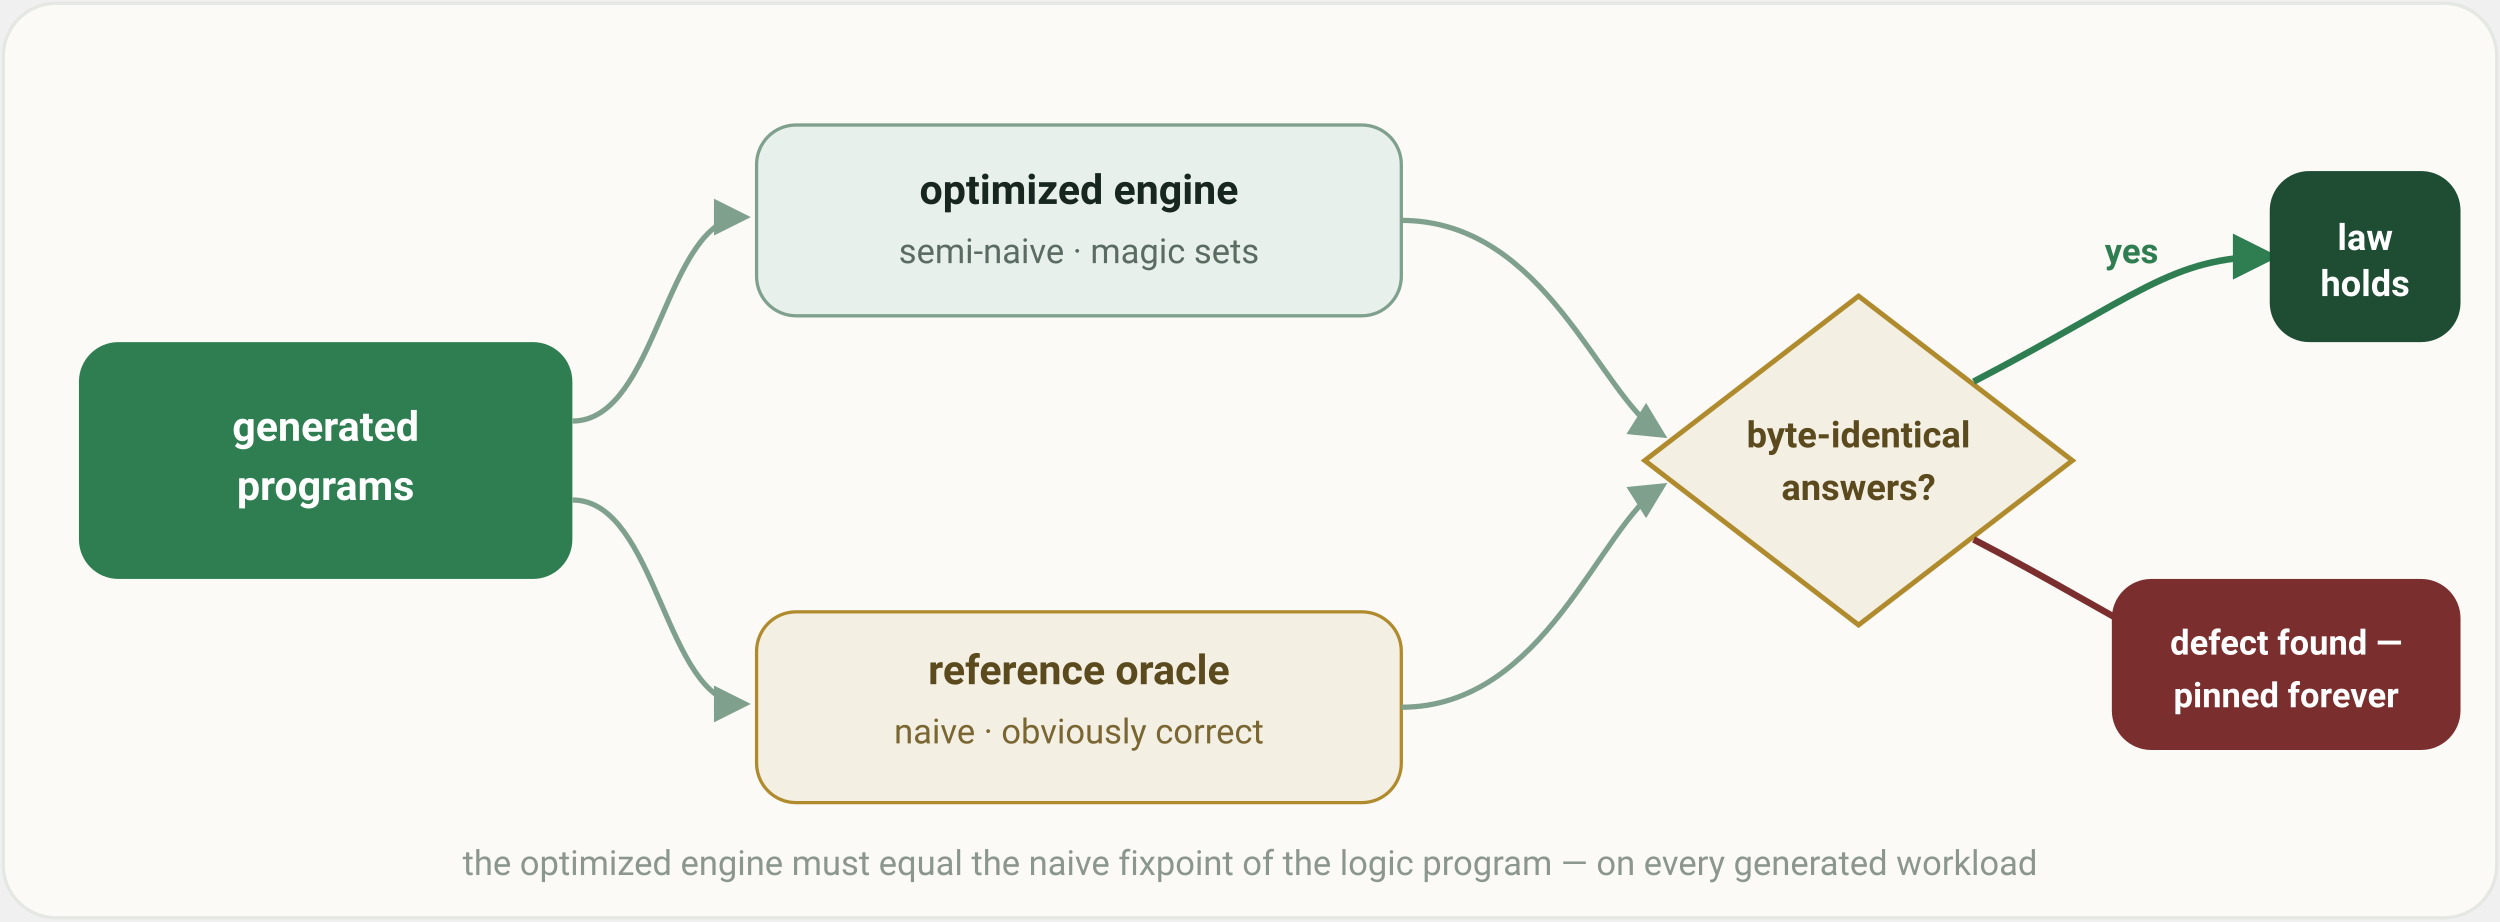
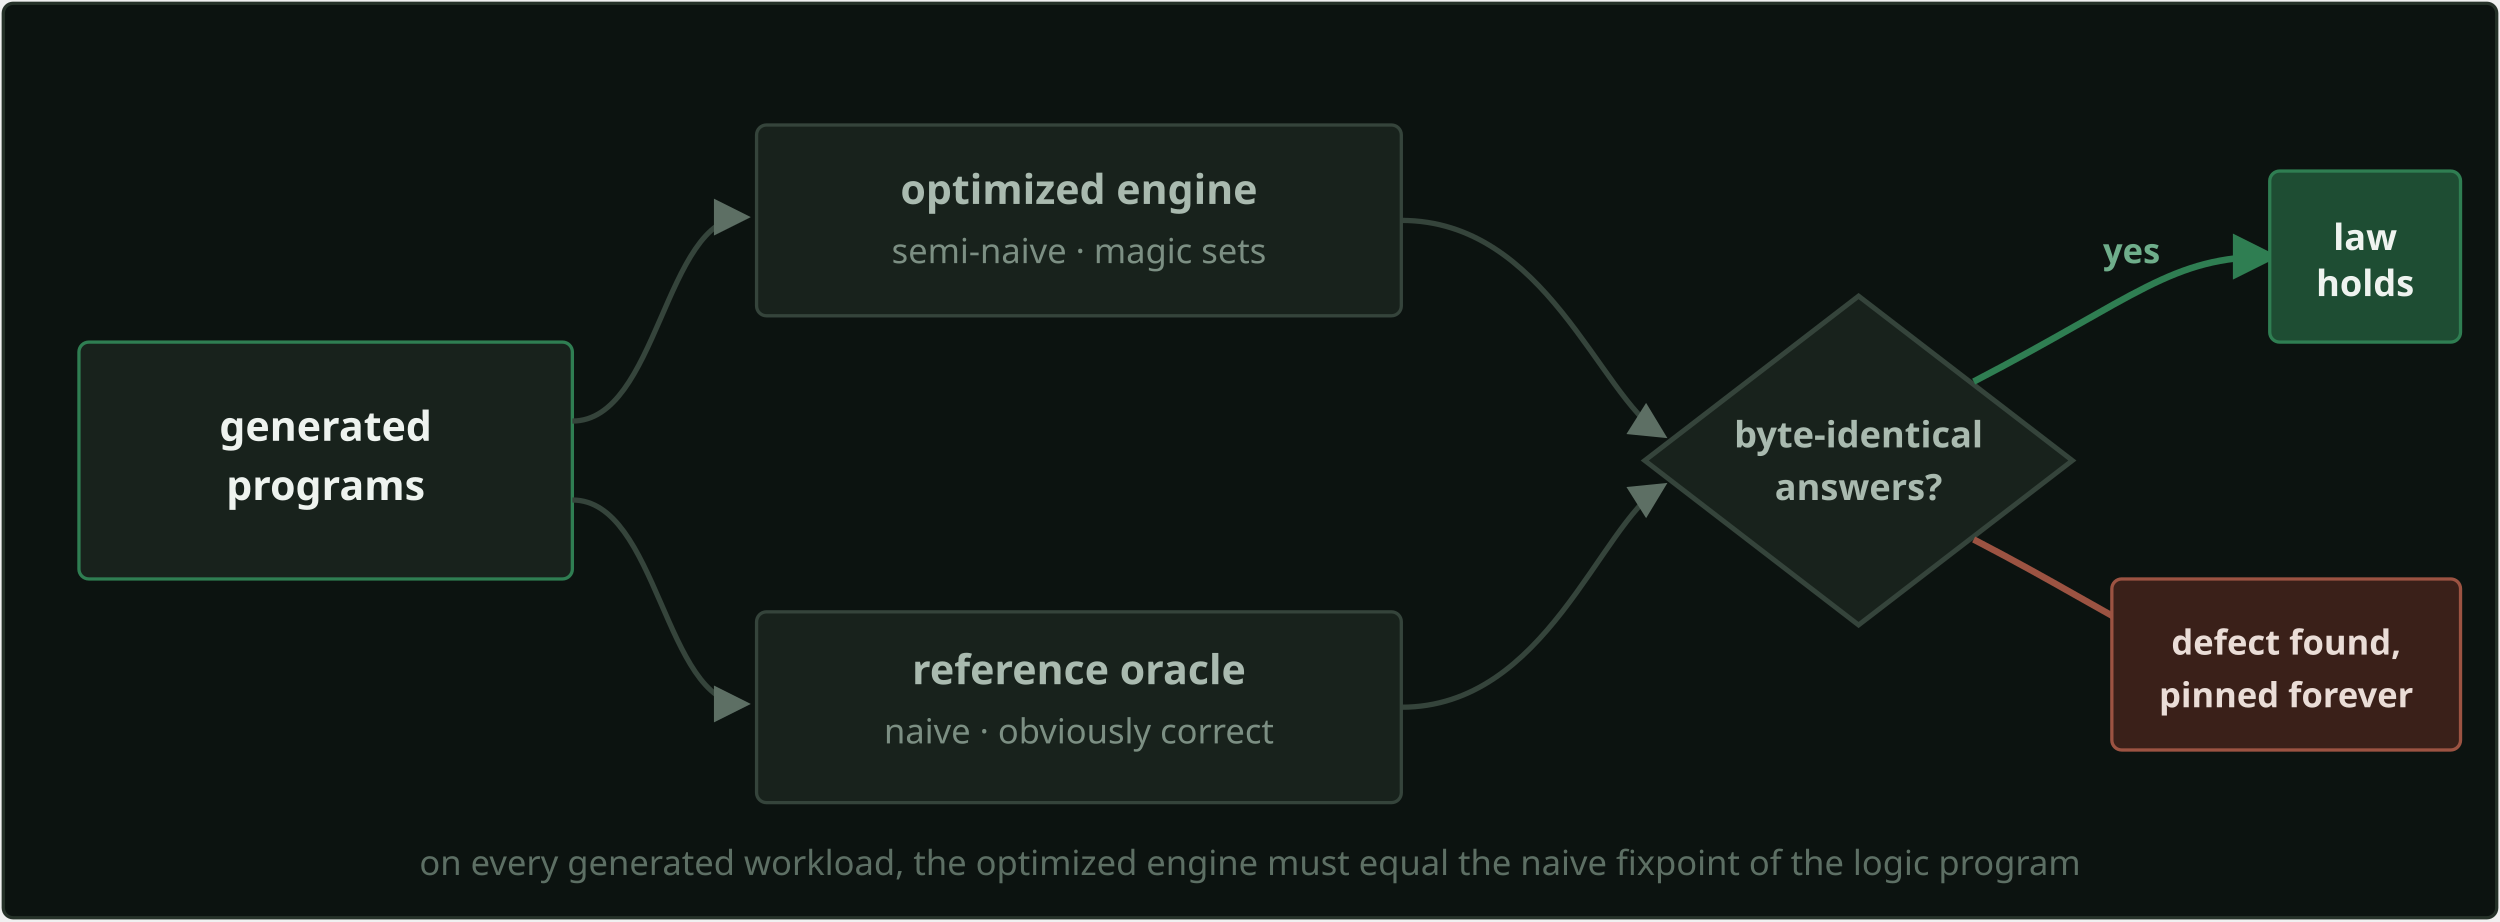
- <svg xmlns="http://www.w3.org/2000/svg" viewBox="0 0 760 280" width="760" height="280" font-family="ui-sans-serif, -apple-system, 'Segoe UI', Roboto, sans-serif" role="img" aria-label="Every generated program is answered by both the optimized engine and the naive oracle; the answers must be byte-identical or the defect is pinned as a regression forever.">
+ <svg xmlns="http://www.w3.org/2000/svg" viewBox="0 0 760 280" width="760" height="280" font-family="ui-sans-serif, 'IBM Plex Sans', system-ui, sans-serif" role="img" aria-label="Every generated program is answered by both the optimized engine and the naive oracle; the answers must be byte-identical or the defect is pinned as a regression forever.">
  <defs>
    <marker id="a" viewBox="0 0 10 10" refX="8" refY="5" markerWidth="7" markerHeight="7" orient="auto-start-reverse">
-       <path d="M0,0 L10,5 L0,10 z" fill="#7FA08C" />
+       <path d="M0,0 L10,5 L0,10 z" fill="#5d6f64" />
    </marker>
    <marker id="ag" viewBox="0 0 10 10" refX="8" refY="5" markerWidth="7" markerHeight="7" orient="auto-start-reverse">
      <path d="M0,0 L10,5 L0,10 z" fill="#2F7E52" />
    </marker>
    <marker id="ar" viewBox="0 0 10 10" refX="8" refY="5" markerWidth="7" markerHeight="7" orient="auto-start-reverse">
-       <path d="M0,0 L10,5 L0,10 z" fill="#7A2E2E" />
+       <path d="M0,0 L10,5 L0,10 z" fill="#9c5342" />
    </marker>
  </defs>
-   <rect x="1" y="1" width="758" height="278" rx="16" fill="#FBFAF6" stroke="#E4E7E2" />
-   <rect x="24" y="104" width="150" height="72" rx="12" fill="#2F7E52" />
-   <text x="99" y="134" text-anchor="middle" font-size="12.5" font-weight="600" fill="#FFFFFF">generated</text>
-   <text x="99" y="152" text-anchor="middle" font-size="12.5" font-weight="600" fill="#FFFFFF">programs</text>
-   <path d="M174,128 C200,128 202,66 226,66" fill="none" stroke="#7FA08C" stroke-width="1.6" marker-end="url(#a)" />
-   <path d="M174,152 C200,152 202,214 226,214" fill="none" stroke="#7FA08C" stroke-width="1.6" marker-end="url(#a)" />
-   <rect x="230" y="38" width="196" height="58" rx="12" fill="#E8F0EB" stroke="#7FA08C" />
-   <text x="328" y="62" text-anchor="middle" font-size="12.5" font-weight="600" fill="#17271F">optimized engine</text>
-   <text x="328" y="80" text-anchor="middle" font-size="10.5" fill="#5A6B62">semi-naive · magic sets</text>
-   <rect x="230" y="186" width="196" height="58" rx="12" fill="#F3EFE2" stroke="#B08B2E" />
-   <text x="328" y="208" text-anchor="middle" font-size="12.5" font-weight="600" fill="#5A4A1E">reference oracle</text>
-   <text x="328" y="226" text-anchor="middle" font-size="10.5" fill="#7A6633">naive · obviously correct</text>
-   <path d="M426,67 C470,67 486,120 505,132" fill="none" stroke="#7FA08C" stroke-width="1.6" marker-end="url(#a)" />
-   <path d="M426,215 C470,215 486,160 505,148" fill="none" stroke="#7FA08C" stroke-width="1.6" marker-end="url(#a)" />
-   <polygon points="565,90 630,140 565,190 500,140" fill="#F3EFE2" stroke="#B08B2E" stroke-width="1.5" />
-   <text x="565" y="136" text-anchor="middle" font-size="11" font-weight="600" fill="#5A4A1E">byte-identical</text>
-   <text x="565" y="152" text-anchor="middle" font-size="11" font-weight="600" fill="#5A4A1E">answers?</text>
+   <rect x="1" y="1" width="758" height="278" rx="3" fill="#0c1310" stroke="#263229" />
+   <rect x="24" y="104" width="150" height="72" rx="3" fill="#18221c" stroke="#2F7E52" />
+   <text x="99" y="134" font-size="12.5" font-weight="600" fill="#eef3ef" text-anchor="middle">generated</text>
+   <text x="99" y="152" font-size="12.5" font-weight="600" fill="#eef3ef" text-anchor="middle">programs</text>
+   <path d="M174,128 C200,128 202,66 226,66" fill="none" stroke="#35443b" stroke-width="1.6" marker-end="url(#a)" />
+   <path d="M174,152 C200,152 202,214 226,214" fill="none" stroke="#35443b" stroke-width="1.6" marker-end="url(#a)" />
+   <rect x="230" y="38" width="196" height="58" rx="3" fill="#18221c" stroke="#35443b" />
+   <text x="328" y="62" font-size="12.5" font-weight="600" fill="#a9baaf" text-anchor="middle">optimized engine</text>
+   <text x="328" y="80" font-size="10.5" fill="#7c8f83" text-anchor="middle">semi-naive · magic sets</text>
+   <rect x="230" y="186" width="196" height="58" rx="3" fill="#18221c" stroke="#35443b" />
+   <text x="328" y="208" font-size="12.5" font-weight="600" fill="#a9baaf" text-anchor="middle">reference oracle</text>
+   <text x="328" y="226" font-size="10.5" fill="#7c8f83" text-anchor="middle">naive · obviously correct</text>
+   <path d="M426,67 C470,67 486,120 505,132" fill="none" stroke="#35443b" stroke-width="1.6" marker-end="url(#a)" />
+   <path d="M426,215 C470,215 486,160 505,148" fill="none" stroke="#35443b" stroke-width="1.6" marker-end="url(#a)" />
+   <polygon points="565,90 630,140 565,190 500,140" fill="#18221c" stroke="#35443b" stroke-width="1.5" />
+   <text x="565" y="136" font-size="11" font-weight="600" fill="#a9baaf" text-anchor="middle">byte-identical</text>
+   <text x="565" y="152" font-size="11" font-weight="600" fill="#a9baaf" text-anchor="middle">answers?</text>
  <path d="M600,116 C650,90 660,78 690,78" fill="none" stroke="#2F7E52" stroke-width="2" marker-end="url(#ag)" />
-   <text x="648" y="80" text-anchor="middle" font-size="10.5" font-weight="700" fill="#2F7E52">yes</text>
-   <rect x="690" y="52" width="58" height="52" rx="12" fill="#1E4D33" />
-   <text x="719" y="76" text-anchor="middle" font-size="11" font-weight="600" fill="#FFFFFF">law</text>
-   <text x="719" y="90" text-anchor="middle" font-size="11" font-weight="600" fill="#FFFFFF">holds</text>
-   <path d="M600,164 C650,190 660,202 690,202" fill="none" stroke="#7A2E2E" stroke-width="2" marker-end="url(#ar)" />
-   <text x="648" y="204" text-anchor="middle" font-size="10.5" font-weight="700" fill="#7A2E2E">no</text>
-   <rect x="642" y="176" width="106" height="52" rx="12" fill="#7A2E2E" />
-   <text x="695" y="199" text-anchor="middle" font-size="10.5" font-weight="600" fill="#FFFFFF">defect found —</text>
-   <text x="695" y="215" text-anchor="middle" font-size="10.5" font-weight="600" fill="#FFFFFF">pinned forever</text>
-   <text x="380" y="266" text-anchor="middle" font-size="10.5" fill="#8A968E">the optimized engine must equal the naive fixpoint of the logic program — on every generated workload</text>
+   <text x="648" y="80" font-size="10.5" font-weight="700" fill="#6FAE8B" text-anchor="middle">yes</text>
+   <rect x="690" y="52" width="58" height="52" rx="3" fill="#1E4D33" stroke="#2F7E52" />
+   <text x="719" y="76" font-size="11" font-weight="600" fill="#eef3ef" text-anchor="middle">law</text>
+   <text x="719" y="90" font-size="11" font-weight="600" fill="#eef3ef" text-anchor="middle">holds</text>
+   <path d="M600,164 C650,190 660,202 690,202" fill="none" stroke="#9c5342" stroke-width="2" marker-end="url(#ar)" />
+   <text x="648" y="204" font-size="10.5" font-weight="700" fill="#c07a68" text-anchor="middle">no</text>
+   <rect x="642" y="176" width="106" height="52" rx="3" fill="#3a2019" stroke="#9c5342" />
+   <text x="695" y="199" font-size="10.5" font-weight="600" fill="#eaddd7" text-anchor="middle">defect found,</text>
+   <text x="695" y="215" font-size="10.5" font-weight="600" fill="#eaddd7" text-anchor="middle">pinned forever</text>
+   <text x="380" y="266" font-size="10.5" fill="#5d6f64" text-anchor="middle">on every generated workload, the optimized engine must equal the naive fixpoint of the logic program</text>
</svg>
